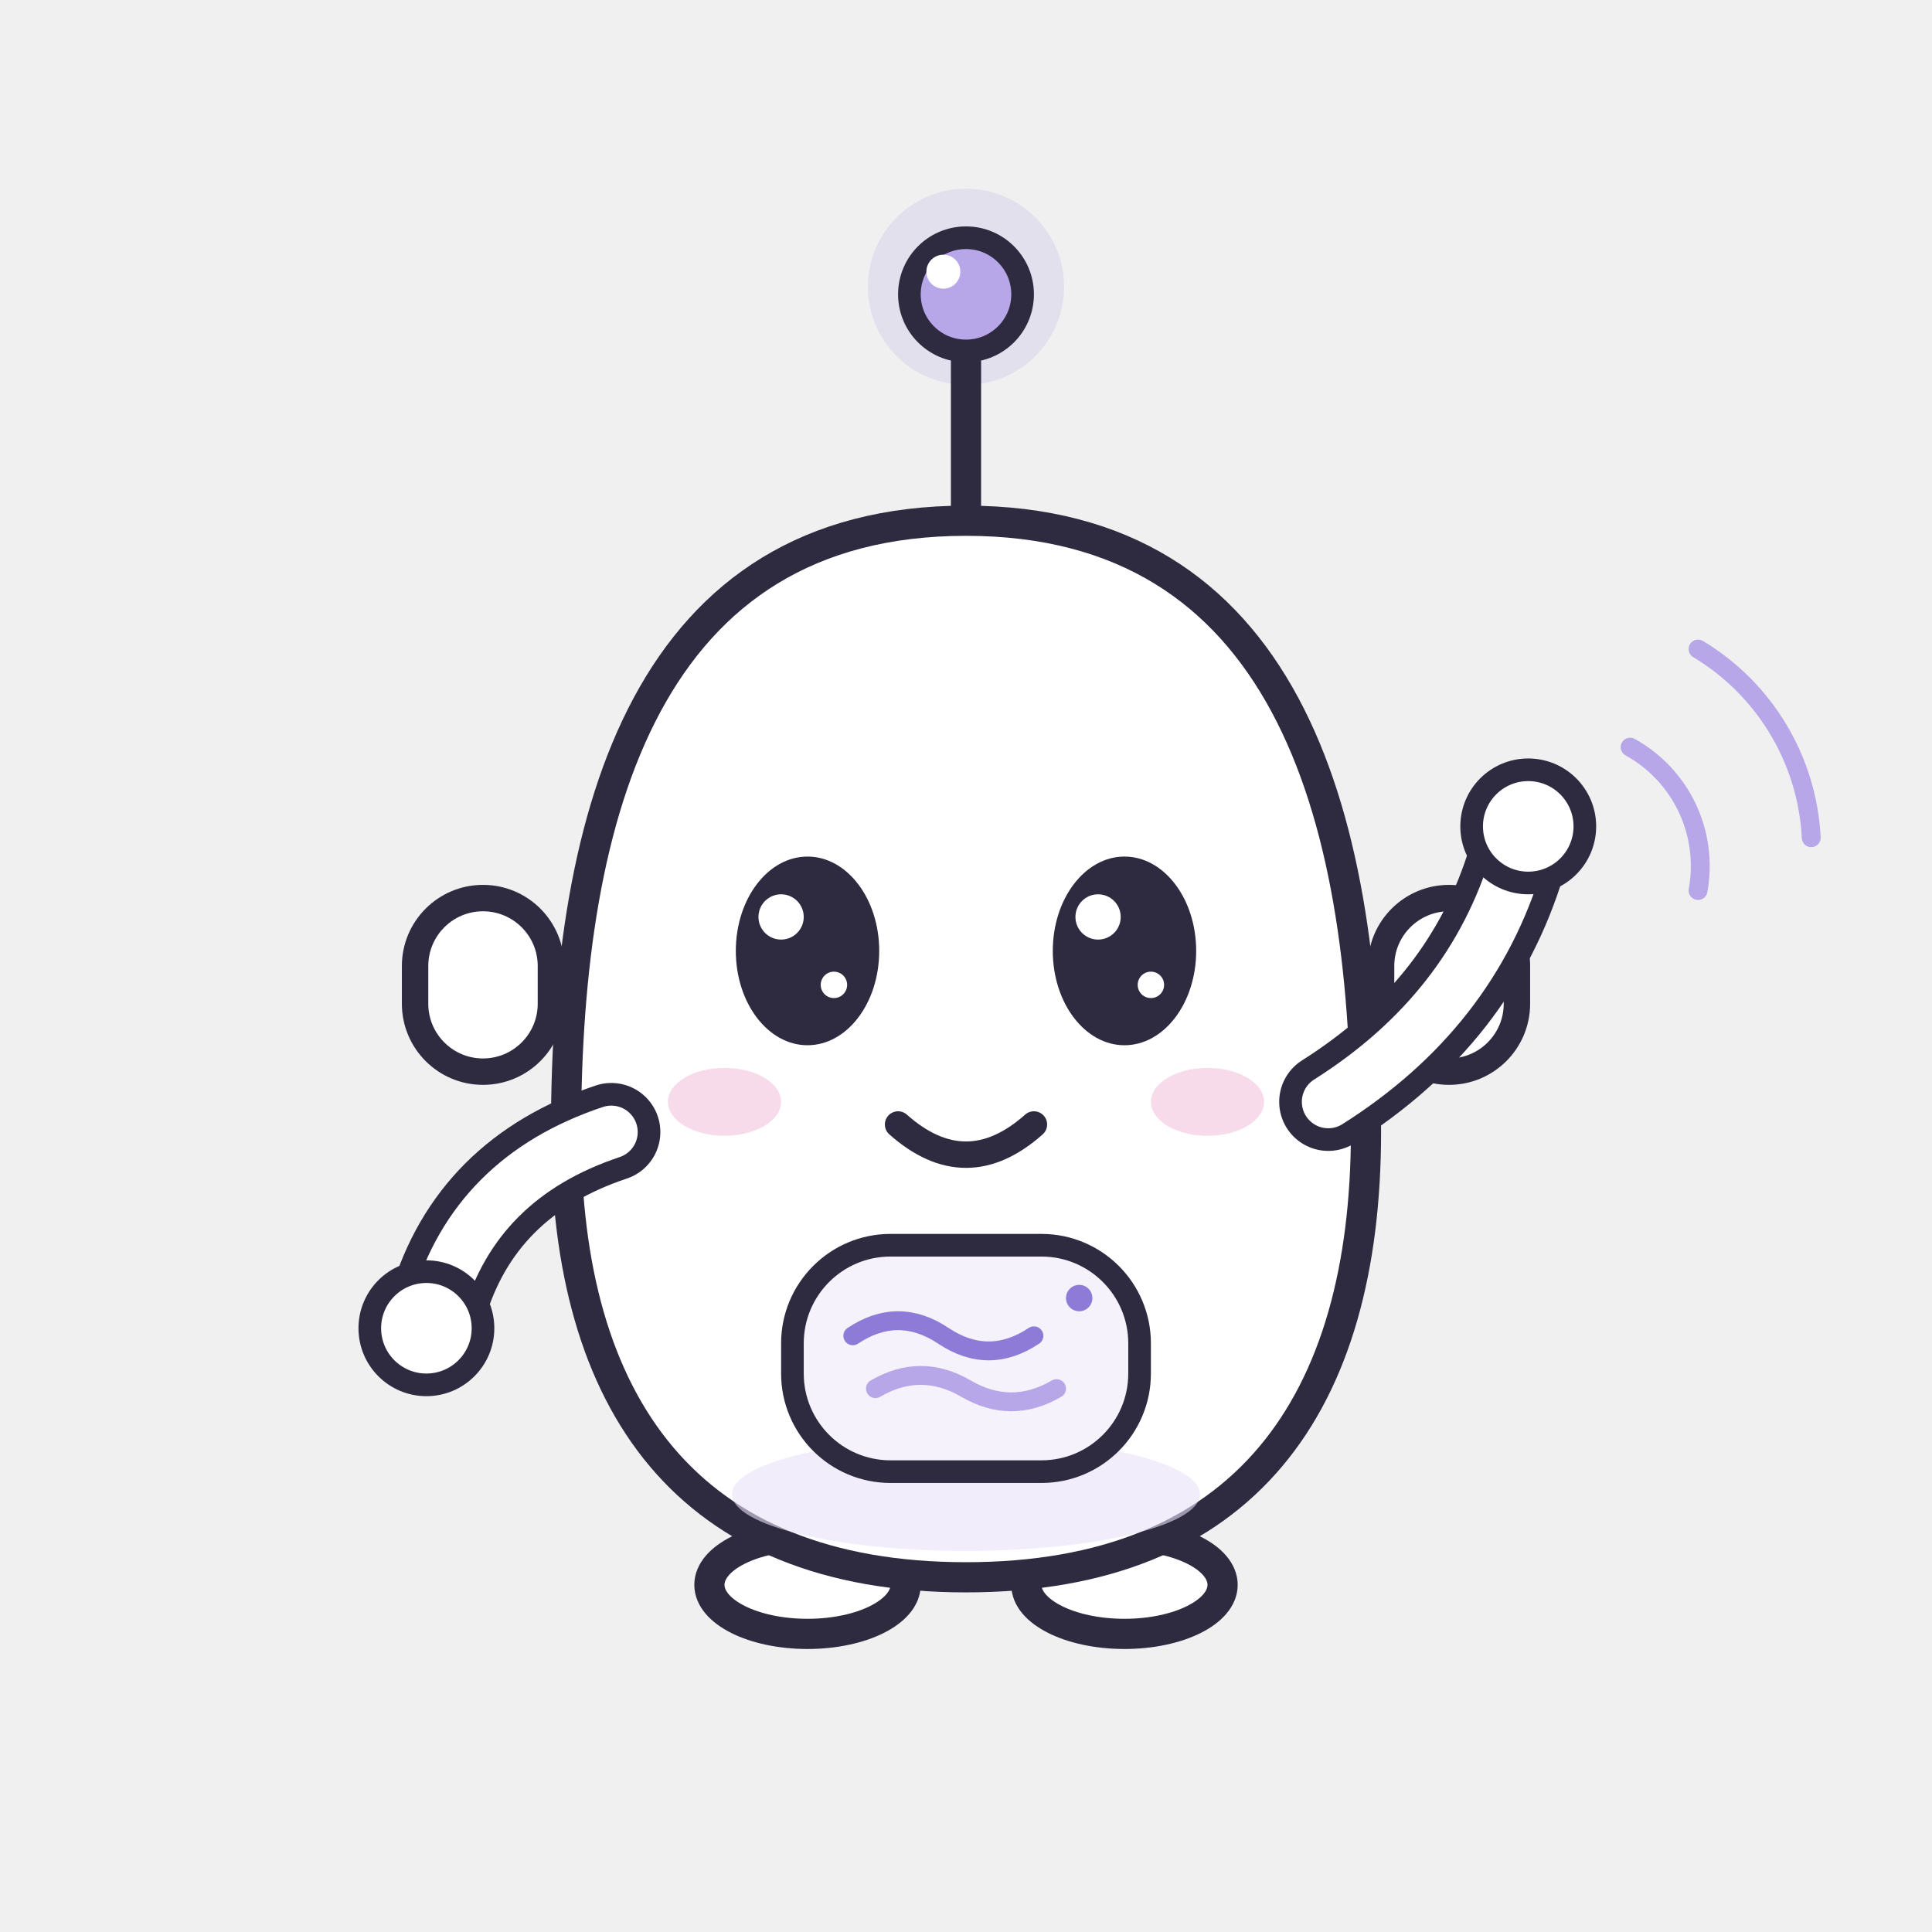
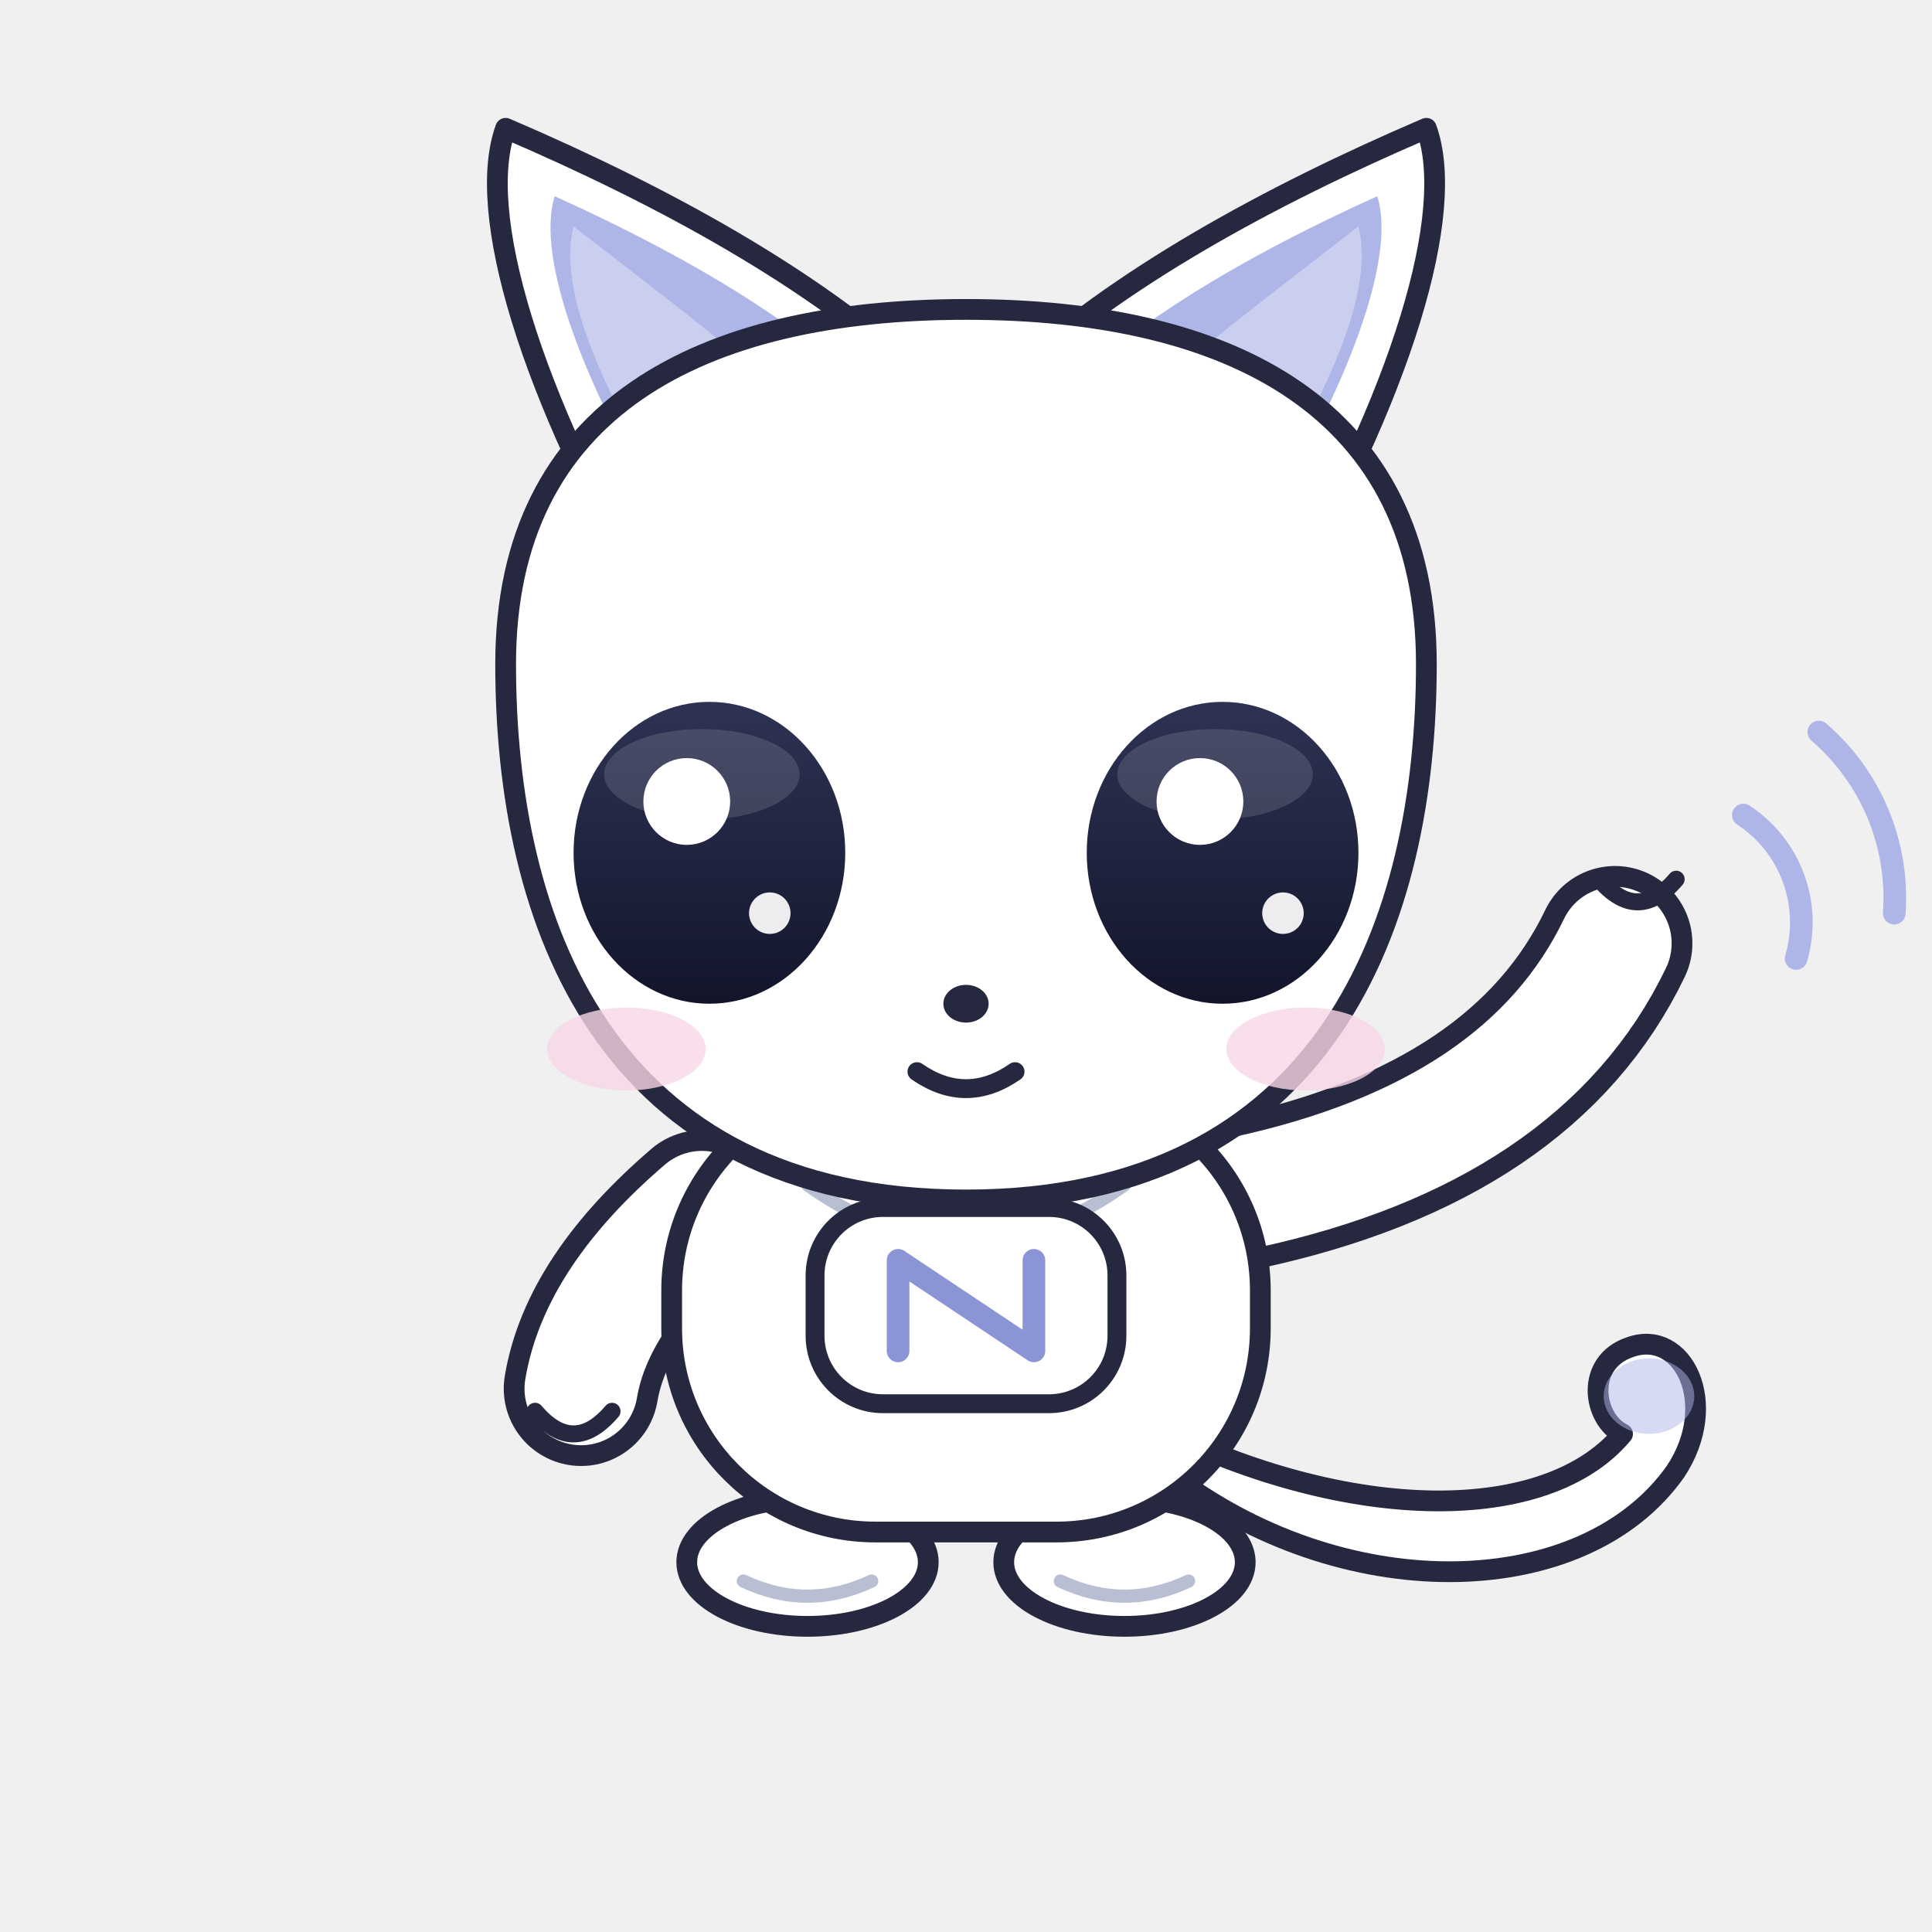
<svg xmlns="http://www.w3.org/2000/svg" viewBox="0 0 512 512" fill="none">
-   <circle cx="256" cy="76" r="26" fill="#B7A7E8" opacity=".22" />
-   <path d="M256 142 L256 96" stroke="#2E2A40" stroke-width="8" stroke-linecap="round" />
-   <circle cx="256" cy="78" r="15" fill="#B7A7E8" stroke="#2E2A40" stroke-width="6" />
-   <circle cx="250" cy="72" r="4.5" fill="#FFFFFF" />
-   <ellipse cx="214" cy="420" rx="26" ry="13" fill="#FFFFFF" stroke="#2E2A40" stroke-width="8" />
-   <ellipse cx="298" cy="420" rx="26" ry="13" fill="#FFFFFF" stroke="#2E2A40" stroke-width="8" />
-   <rect x="110" y="238" width="36" height="46" rx="18" fill="#FFFFFF" stroke="#2E2A40" stroke-width="7" />
-   <rect x="366" y="238" width="36" height="46" rx="18" fill="#FFFFFF" stroke="#2E2A40" stroke-width="7" />
-   <path d="M256 138 C172 138 150 214 150 300 C150 372 182 418 256 418 C330 418 362 372 362 300 C362 214 340 138 256 138 Z" fill="#FFFFFF" stroke="#2E2A40" stroke-width="8" stroke-linejoin="round" />
-   <ellipse cx="256" cy="396" rx="62" ry="15" fill="#E7E1F7" opacity=".6" />
-   <ellipse cx="214" cy="252" rx="19" ry="25" fill="#2E2A40" />
-   <circle cx="207" cy="243" r="6" fill="#FFFFFF" />
-   <circle cx="221" cy="261" r="3.5" fill="#FFFFFF" />
-   <ellipse cx="298" cy="252" rx="19" ry="25" fill="#2E2A40" />
-   <circle cx="291" cy="243" r="6" fill="#FFFFFF" />
-   <circle cx="305" cy="261" r="3.5" fill="#FFFFFF" />
-   <ellipse cx="192" cy="292" rx="15" ry="9" fill="#F6D5E8" opacity=".85" />
-   <ellipse cx="320" cy="292" rx="15" ry="9" fill="#F6D5E8" opacity=".85" />
-   <path d="M238 298 Q256 314 274 298" stroke="#2E2A40" stroke-width="7" stroke-linecap="round" />
-   <rect x="210" y="330" width="92" height="60" rx="26" fill="#F5F2FC" stroke="#2E2A40" stroke-width="6" />
-   <path d="M226 354 Q238 346 250 354 T274 354" stroke="#8E7BD8" stroke-width="5" stroke-linecap="round" />
-   <path d="M232 368 Q244 361 256 368 T280 368" stroke="#B7A7E8" stroke-width="5" stroke-linecap="round" />
-   <circle cx="286" cy="344" r="3.5" fill="#8E7BD8" />
-   <path d="M162 300 Q126 312 116 346" stroke="#2E2A40" stroke-width="26" stroke-linecap="round" />
-   <path d="M162 300 Q126 312 116 346" stroke="#FFFFFF" stroke-width="14" stroke-linecap="round" />
-   <circle cx="113" cy="352" r="15" fill="#FFFFFF" stroke="#2E2A40" stroke-width="6" />
-   <path d="M352 292 Q390 268 402 228" stroke="#2E2A40" stroke-width="26" stroke-linecap="round" />
-   <path d="M352 292 Q390 268 402 228" stroke="#FFFFFF" stroke-width="14" stroke-linecap="round" />
-   <circle cx="405" cy="219" r="15" fill="#FFFFFF" stroke="#2E2A40" stroke-width="6" />
-   <path d="M432 198 A36 36 0 0 1 450 236" stroke="#B7A7E8" stroke-width="5" stroke-linecap="round" />
-   <path d="M450 172 A62 62 0 0 1 480 222" stroke="#B7A7E8" stroke-width="5" stroke-linecap="round" />
+   <defs>
+     <linearGradient id="eye" x1="0" y1="0" x2="0" y2="1">
+       <stop offset="0" stop-color="#2E3354" />
+       <stop offset="1" stop-color="#12152A" />
+     </linearGradient>
+     <clipPath id="clipHead">
+       <path d="M134 176 C134 108 186 82 256 82 C326 82 378 108 378 176 C378 244 352 318 256 318 C160 318 134 244 134 176 Z" />
+     </clipPath>
+     <clipPath id="clipBody">
+       <rect x="178" y="288" width="156" height="118" rx="54" />
+     </clipPath>
+   </defs>
+   <path d="M174 162 C140 104 126 56 134 34 C176 52 216 74 244 100 C218 112 194 132 174 162 Z" fill="#FFFFFF" stroke="#26283F" stroke-width="5.5" stroke-linejoin="round" />
+   <path d="M180 144 C154 102 142 68 147 52 C178 66 206 82 226 100 C206 110 192 124 180 144 Z" fill="#AEB6E8" />
+   <path d="M176 130 C158 100 148 76 152 60 C170 74 186 86 200 98 Z" fill="#FFFFFF" opacity=".35" />
+   <path d="M338 162 C372 104 386 56 378 34 C336 52 296 74 268 100 C294 112 318 132 338 162 Z" fill="#FFFFFF" stroke="#26283F" stroke-width="5.5" stroke-linejoin="round" />
+   <path d="M332 144 C358 102 370 68 365 52 C334 66 306 82 286 100 C306 110 320 124 332 144 Z" fill="#AEB6E8" />
+   <path d="M336 130 C354 100 364 76 360 60 C342 74 326 86 312 98 Z" fill="#FFFFFF" opacity=".35" />
+   <path d="M312 392 C358 426 420 424 444 390 C456 372 446 352 432 357 C420 361 422 376 430 380 C410 404 358 404 306 378 Z" fill="#FFFFFF" stroke="#26283F" stroke-width="5.5" stroke-linejoin="round" />
+   <ellipse cx="437" cy="370" rx="12" ry="10" fill="#AEB6E8" opacity=".5" />
+   <ellipse cx="214" cy="414" rx="32" ry="17" fill="#FFFFFF" stroke="#26283F" stroke-width="5.5" />
+   <path d="M197 419 Q214 427 231 419" stroke="#B9BFD2" stroke-width="3.5" stroke-linecap="round" fill="none" />
+   <ellipse cx="298" cy="414" rx="32" ry="17" fill="#FFFFFF" stroke="#26283F" stroke-width="5.5" />
+   <path d="M281 419 Q298 427 315 419" stroke="#B9BFD2" stroke-width="3.5" stroke-linecap="round" fill="none" />
+   <path d="M186 320 Q158 344 154 368" stroke="#26283F" stroke-width="41" stroke-linecap="round" fill="none" />
+   <path d="M186 320 Q158 344 154 368" stroke="#FFFFFF" stroke-width="30" stroke-linecap="round" fill="none" />
+   <path d="M141.8 374.0 Q152 386.0 162.2 374.0" stroke="#26283F" stroke-width="4.5" stroke-linecap="round" fill="none" />
+   <path d="M330 316 Q404 300 428 250" stroke="#26283F" stroke-width="41" stroke-linecap="round" fill="none" />
+   <path d="M330 316 Q404 300 428 250" stroke="#FFFFFF" stroke-width="30" stroke-linecap="round" fill="none" />
+   <path d="M423.8 233.0 Q434 245.0 444.2 233.0" stroke="#26283F" stroke-width="4.5" stroke-linecap="round" fill="none" />
+   <rect id="clipBody-anchor" x="178" y="288" width="156" height="118" rx="54" fill="#FFFFFF" stroke="#26283F" stroke-width="5.5" />
+   <path d="M214 314 Q256 344 298 314" stroke="#B9BFD2" stroke-width="3.5" stroke-linecap="round" fill="none" />
+   <rect x="216" y="320" width="80" height="52" rx="18" fill="#FFFFFF" stroke="#26283F" stroke-width="5" />
+   <path d="M238 358 V334 L274 358 V334" stroke="#8B95D6" stroke-width="6" stroke-linecap="round" stroke-linejoin="round" fill="none" />
+   <path d="M134 176 C134 108 186 82 256 82 C326 82 378 108 378 176 C378 244 352 318 256 318 C160 318 134 244 134 176 Z" fill="#FFFFFF" stroke="#26283F" stroke-width="5.5" stroke-linejoin="round" />
+   <ellipse cx="188" cy="226" rx="36" ry="40" fill="url(#eye)" />
+   <ellipse cx="186" cy="205.2" rx="25.9" ry="12.0" fill="#FFFFFF" opacity=".13" />
+   <circle cx="182" cy="212.4" r="11.5" fill="#FFFFFF" />
+   <circle cx="204" cy="242.0" r="5.5" fill="#FFFFFF" opacity=".92" />
+   <ellipse cx="324" cy="226" rx="36" ry="40" fill="url(#eye)" />
+   <ellipse cx="322" cy="205.2" rx="25.9" ry="12.0" fill="#FFFFFF" opacity=".13" />
+   <circle cx="318" cy="212.4" r="11.5" fill="#FFFFFF" />
+   <circle cx="340" cy="242.0" r="5.5" fill="#FFFFFF" opacity=".92" />
+   <ellipse cx="166" cy="278" rx="21" ry="11" fill="#F7D6E6" opacity=".8" />
+   <ellipse cx="346" cy="278" rx="21" ry="11" fill="#F7D6E6" opacity=".8" />
+   <ellipse cx="256" cy="266" rx="6" ry="5" fill="#26283F" />
+   <path d="M243 284 Q256 293 269 284" stroke="#26283F" stroke-width="5" stroke-linecap="round" fill="none" />
+   <path d="M462 216 A34 34 0 0 1 476 254" stroke="#AEB6E8" stroke-width="6" stroke-linecap="round" fill="none" />
+   <path d="M482 194 A58 58 0 0 1 502 242" stroke="#AEB6E8" stroke-width="6" stroke-linecap="round" fill="none" />
</svg>
